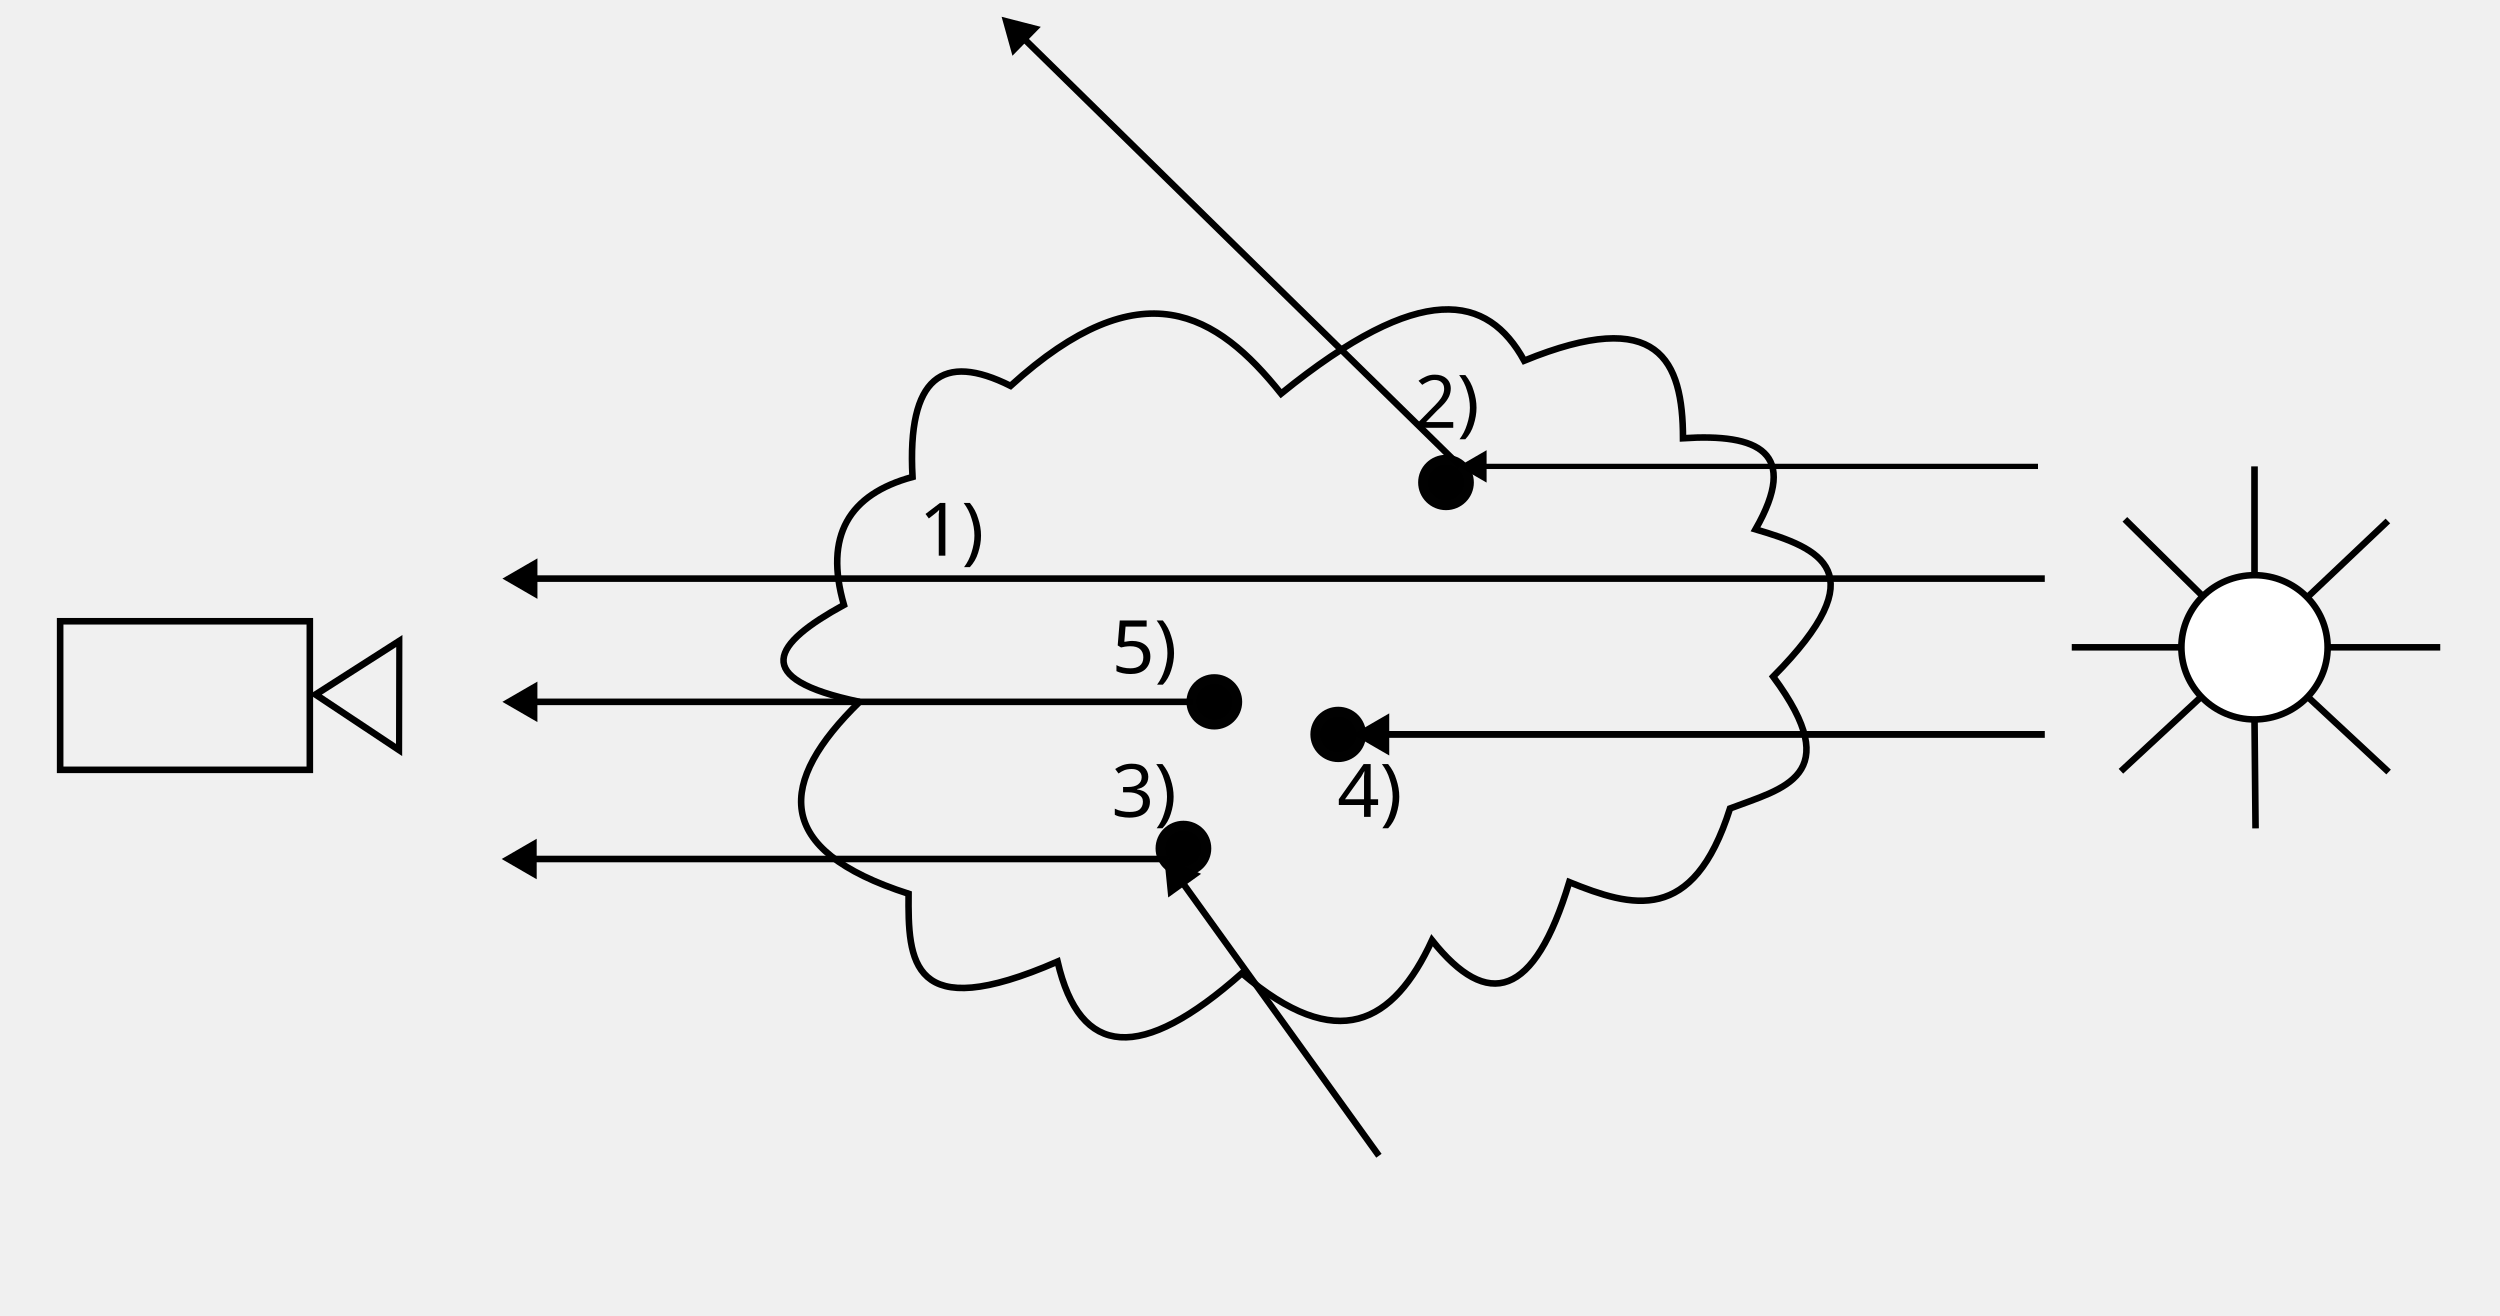
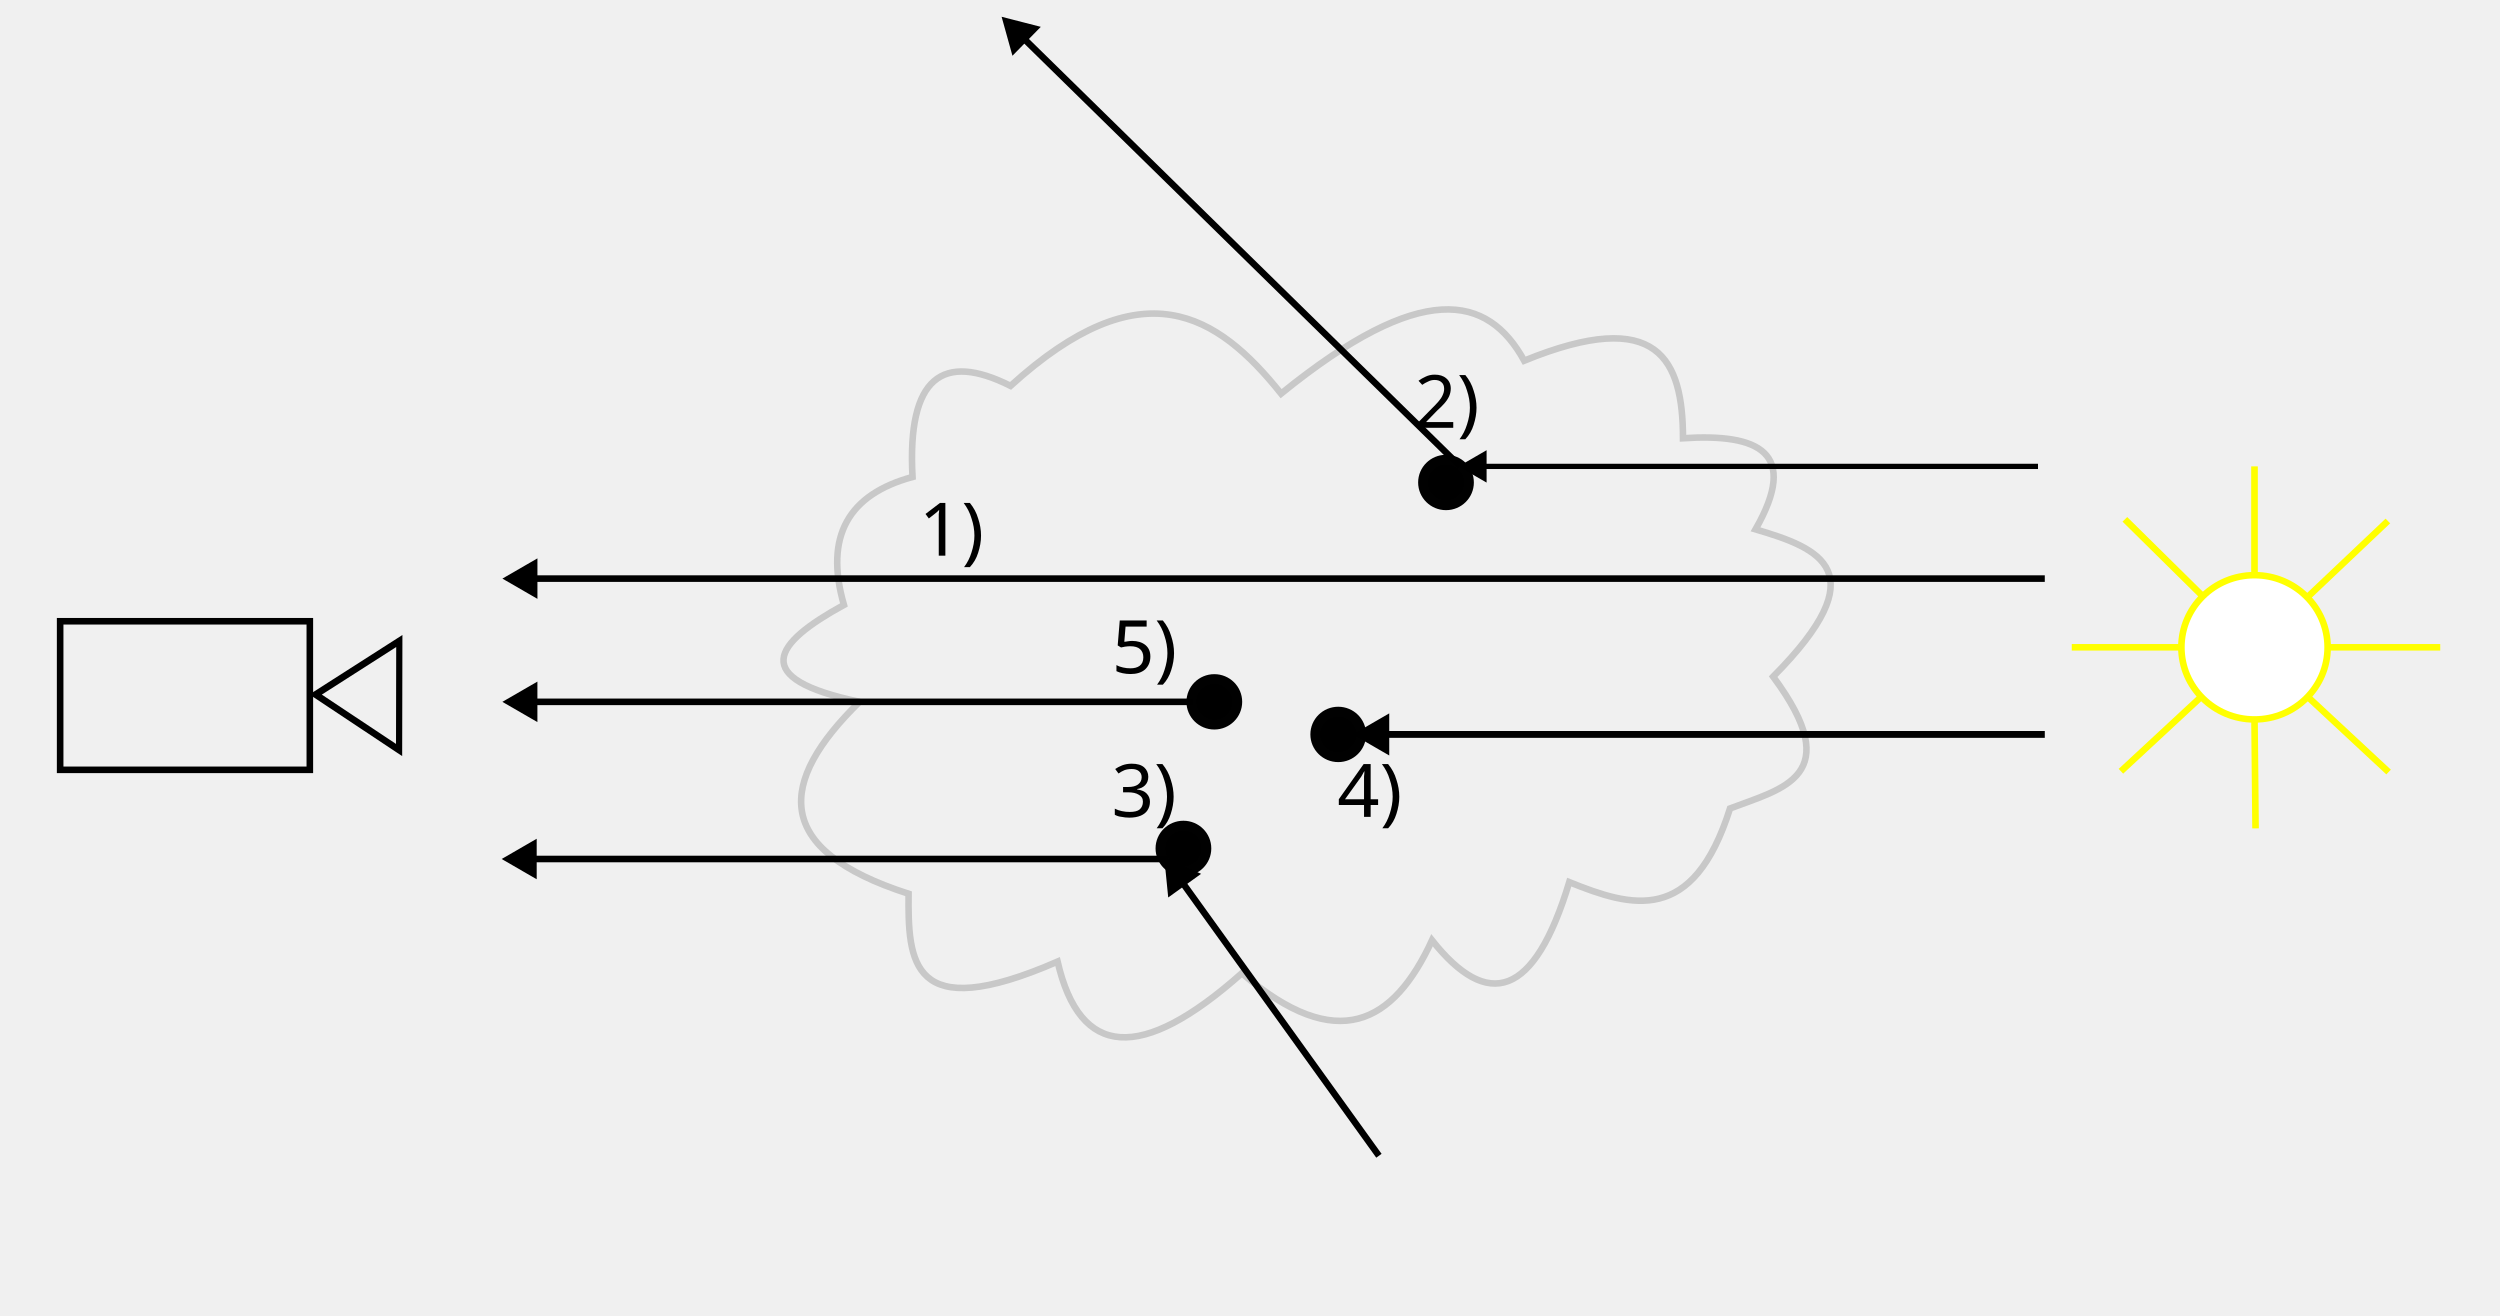
<svg xmlns="http://www.w3.org/2000/svg" width="95mm" height="50mm" viewBox="0 0 95 50" version="1.1" id="svg9745">
  <defs id="defs9742">
    <marker style="overflow:visible" id="TriangleStart" refX="0" refY="0" orient="auto-start-reverse" markerWidth="5.324" markerHeight="6.155" viewBox="0 0 5.324 6.155" preserveAspectRatio="xMidYMid">
      <path transform="scale(0.5)" style="fill:context-stroke;fill-rule:evenodd;stroke:context-stroke;stroke-width:1pt" d="M 5.77,0 -2.88,5 V -5 Z" id="path135" />
    </marker>
    <marker style="overflow:visible" id="TriangleStart-8" refX="0" refY="0" orient="auto-start-reverse" markerWidth="5.324" markerHeight="6.155" viewBox="0 0 5.324 6.155" preserveAspectRatio="xMidYMid">
      <path transform="scale(0.5)" style="fill:context-stroke;fill-rule:evenodd;stroke:context-stroke;stroke-width:1pt" d="M 5.77,0 -2.88,5 V -5 Z" id="path135-8" />
    </marker>
    <marker style="overflow:visible" id="TriangleStart-2" refX="0" refY="0" orient="auto-start-reverse" markerWidth="5.324" markerHeight="6.155" viewBox="0 0 5.324 6.155" preserveAspectRatio="xMidYMid">
      <path transform="scale(0.5)" style="fill:context-stroke;fill-rule:evenodd;stroke:context-stroke;stroke-width:1pt" d="M 5.77,0 -2.88,5 V -5 Z" id="path135-82" />
    </marker>
    <marker style="overflow:visible" id="TriangleStart-27" refX="0" refY="0" orient="auto-start-reverse" markerWidth="5.324" markerHeight="6.155" viewBox="0 0 5.324 6.155" preserveAspectRatio="xMidYMid">
      <path transform="scale(0.5)" style="fill:context-stroke;fill-rule:evenodd;stroke:context-stroke;stroke-width:1pt" d="M 5.77,0 -2.88,5 V -5 Z" id="path135-1" />
    </marker>
    <marker style="overflow:visible" id="TriangleStart-82" refX="0" refY="0" orient="auto-start-reverse" markerWidth="5.324" markerHeight="6.155" viewBox="0 0 5.324 6.155" preserveAspectRatio="xMidYMid">
      <path transform="scale(0.5)" style="fill:context-stroke;fill-rule:evenodd;stroke:context-stroke;stroke-width:1pt" d="M 5.77,0 -2.88,5 V -5 Z" id="path135-5" />
    </marker>
    <marker style="overflow:visible" id="TriangleStart-1" refX="0" refY="0" orient="auto-start-reverse" markerWidth="5.324" markerHeight="6.155" viewBox="0 0 5.324 6.155" preserveAspectRatio="xMidYMid">
      <path transform="scale(0.5)" style="fill:context-stroke;fill-rule:evenodd;stroke:context-stroke;stroke-width:1pt" d="M 5.77,0 -2.88,5 V -5 Z" id="path135-13" />
    </marker>
    <marker style="overflow:visible" id="TriangleStart-4" refX="0" refY="0" orient="auto-start-reverse" markerWidth="5.324" markerHeight="6.155" viewBox="0 0 5.324 6.155" preserveAspectRatio="xMidYMid">
      <path transform="scale(0.5)" style="fill:context-stroke;fill-rule:evenodd;stroke:context-stroke;stroke-width:1pt" d="M 5.77,0 -2.88,5 V -5 Z" id="path135-4" />
    </marker>
  </defs>
  <g id="layer1">
-     <path style="fill:none;stroke:#000000;stroke-width:0.25;stroke-linecap:butt;stroke-linejoin:miter;stroke-dasharray:none;stroke-opacity:1" d="m 32.664,26.67 c -3.117,3.047 -3.346,5.618 1.862,7.293 -0.019,2.549 0.049,5.021 5.662,2.578 0.851,3.666 3.172,3.847 7.003,0.442 3.635,3.111 5.769,1.901 7.226,-1.252 2.121,2.673 3.888,2.187 5.215,-2.21 2.378,0.96 4.705,1.636 6.109,-2.799 1.988,-0.758 4.448,-1.216 1.639,-5.009 3.963,-3.999 1.792,-4.873 -0.67,-5.598 1.681,-2.942 0.112,-3.649 -2.756,-3.462 -0.007,-2.964 -0.914,-5.038 -6.034,-2.947 -1.384,-2.516 -3.897,-3.078 -9.238,1.252 -2.434,-3.043 -5.291,-4.831 -10.281,-0.295 -2.572,-1.289 -3.933,-0.354 -3.725,3.462 -2.424,0.66 -3.362,2.238 -2.607,4.862 -2.689,1.472 -3.628,2.797 0.596,3.683 z" id="path10311" />
-     <g id="g11805" transform="matrix(0.2990121,0,0,0.2949794,70.44141,-27.48034)" style="stroke-width:0.842;stroke-dasharray:none">
-       <path style="fill:none;stroke:#000000;stroke-width:0.842;stroke-linecap:butt;stroke-linejoin:miter;stroke-dasharray:none;stroke-opacity:1" d="M 50.934,167.256 V 153.241" id="path10742" />
-       <path style="fill:none;stroke:#000000;stroke-width:0.842;stroke-linecap:butt;stroke-linejoin:miter;stroke-dasharray:none;stroke-opacity:1" d="M 60.226,176.548 H 74.539" id="path10744" />
-       <path style="fill:none;stroke:#000000;stroke-width:0.842;stroke-linecap:butt;stroke-linejoin:miter;stroke-dasharray:none;stroke-opacity:1" d="M 41.642,176.548 H 27.709" id="path10746" />
-       <path style="fill:none;stroke:#000000;stroke-width:0.842;stroke-linecap:butt;stroke-linejoin:miter;stroke-dasharray:none;stroke-opacity:1" d="m 50.934,176.548 v 9.292 l 0.132,14.035" id="path10748" />
-       <path style="fill:none;stroke:#000000;stroke-width:0.842;stroke-linecap:butt;stroke-linejoin:miter;stroke-dasharray:none;stroke-opacity:1" d="m 50.934,176.548 17.041,16.066" id="path10750" />
-       <path style="fill:none;stroke:#000000;stroke-width:0.842;stroke-linecap:butt;stroke-linejoin:miter;stroke-dasharray:none;stroke-opacity:1" d="M 67.883,160.275 50.934,176.548 34.459,160.063" id="path10752" />
-       <path style="fill:none;stroke:#000000;stroke-width:0.842;stroke-linecap:butt;stroke-linejoin:miter;stroke-dasharray:none;stroke-opacity:1" d="M 50.934,176.548 33.957,192.518" id="path10754" />
-       <circle style="fill:#ffffff;fill-opacity:1;stroke:#000000;stroke-width:0.842;stroke-dasharray:none;stroke-opacity:0.996" id="path10377" cx="50.934" cy="176.548" r="9.292" />
+     <path style="fill:none;stroke:#c8c8c8;stroke-width:0.25;stroke-linecap:butt;stroke-linejoin:miter;stroke-dasharray:none;stroke-opacity:1" d="m 32.664,26.67 c -3.117,3.047 -3.346,5.618 1.862,7.293 -0.019,2.549 0.049,5.021 5.662,2.578 0.851,3.666 3.172,3.847 7.003,0.442 3.635,3.111 5.769,1.901 7.226,-1.252 2.121,2.673 3.888,2.187 5.215,-2.21 2.378,0.96 4.705,1.636 6.109,-2.799 1.988,-0.758 4.448,-1.216 1.639,-5.009 3.963,-3.999 1.792,-4.873 -0.67,-5.598 1.681,-2.942 0.112,-3.649 -2.756,-3.462 -0.007,-2.964 -0.914,-5.038 -6.034,-2.947 -1.384,-2.516 -3.897,-3.078 -9.238,1.252 -2.434,-3.043 -5.291,-4.831 -10.281,-0.295 -2.572,-1.289 -3.933,-0.354 -3.725,3.462 -2.424,0.66 -3.362,2.238 -2.607,4.862 -2.689,1.472 -3.628,2.797 0.596,3.683 z" id="path10311" />
+     <g id="g11805" transform="matrix(0.2990121,0,0,0.2949794,70.44141,-27.48034)" style="stroke-width:0.842;stroke-dasharray:none;stroke:#ffff00;stroke-opacity:1">
+       <path style="fill:none;stroke:#ffff00;stroke-width:0.842;stroke-linecap:butt;stroke-linejoin:miter;stroke-dasharray:none;stroke-opacity:1" d="M 50.934,167.256 V 153.241" id="path10742" />
+       <path style="fill:none;stroke:#ffff00;stroke-width:0.842;stroke-linecap:butt;stroke-linejoin:miter;stroke-dasharray:none;stroke-opacity:1" d="M 60.226,176.548 H 74.539" id="path10744" />
+       <path style="fill:none;stroke:#ffff00;stroke-width:0.842;stroke-linecap:butt;stroke-linejoin:miter;stroke-dasharray:none;stroke-opacity:1" d="M 41.642,176.548 H 27.709" id="path10746" />
+       <path style="fill:none;stroke:#ffff00;stroke-width:0.842;stroke-linecap:butt;stroke-linejoin:miter;stroke-dasharray:none;stroke-opacity:1" d="m 50.934,176.548 v 9.292 l 0.132,14.035" id="path10748" />
+       <path style="fill:none;stroke:#ffff00;stroke-width:0.842;stroke-linecap:butt;stroke-linejoin:miter;stroke-dasharray:none;stroke-opacity:1" d="m 50.934,176.548 17.041,16.066" id="path10750" />
+       <path style="fill:none;stroke:#ffff00;stroke-width:0.842;stroke-linecap:butt;stroke-linejoin:miter;stroke-dasharray:none;stroke-opacity:1" d="M 67.883,160.275 50.934,176.548 34.459,160.063" id="path10752" />
+       <path style="fill:none;stroke:#ffff00;stroke-width:0.842;stroke-linecap:butt;stroke-linejoin:miter;stroke-dasharray:none;stroke-opacity:1" d="M 50.934,176.548 33.957,192.518" id="path10754" />
+       <circle style="fill:#ffffff;fill-opacity:1;stroke:#ffff00;stroke-width:0.842;stroke-dasharray:none;stroke-opacity:1" id="path10377" cx="50.934" cy="176.548" r="9.292" />
    </g>
    <path style="fill:none;stroke:#000000;stroke-width:0.25;stroke-linecap:butt;stroke-linejoin:miter;stroke-dasharray:none;stroke-opacity:1;marker-start:url(#TriangleStart)" d="M 19.979,21.987 H 77.702" id="path3133" />
    <path style="fill:none;stroke:#000000;stroke-width:0.25;stroke-linecap:butt;stroke-linejoin:miter;stroke-dasharray:none;stroke-opacity:1;marker-start:url(#TriangleStart-8)" d="M 44.758,33.295 52.399,43.919" id="path3133-5" />
    <path style="fill:none;stroke:#000000;stroke-width:0.25;stroke-linecap:butt;stroke-linejoin:miter;stroke-dasharray:none;stroke-opacity:1;marker-start:url(#TriangleStart-2)" d="M 19.978,26.67 H 45.35" id="path3133-1" />
    <path style="fill:none;stroke:#000000;stroke-width:0.25;stroke-linecap:butt;stroke-linejoin:miter;stroke-dasharray:none;stroke-opacity:1;marker-start:url(#TriangleStart-27)" d="M 19.951,32.642 H 44.366" id="path3133-58" />
    <path style="fill:none;stroke:#000000;stroke-width:0.25;stroke-linecap:butt;stroke-linejoin:miter;stroke-dasharray:none;stroke-opacity:1;marker-start:url(#TriangleStart-82)" d="M 38.695,1.259 55.488,17.723" id="path3133-582" />
    <path style="fill:none;stroke:#000000;stroke-width:0.26;stroke-linecap:butt;stroke-linejoin:miter;stroke-dasharray:none;stroke-opacity:1;marker-start:url(#TriangleStart-1)" d="M 52.33,27.908 H 77.702" id="path3133-17" />
    <path style="fill:none;stroke:#000000;stroke-width:0.2;stroke-linecap:butt;stroke-linejoin:miter;stroke-dasharray:none;stroke-opacity:1;marker-start:url(#TriangleStart-4)" d="m 56.136,17.723 h 21.308" id="path3133-9" />
    <ellipse style="fill:#000000;fill-opacity:1;stroke:#000000;stroke-width:0.75;stroke-dasharray:none;stroke-opacity:0.996" id="path4083" cx="50.853" cy="27.908" rx="0.684" ry="0.677" />
    <ellipse style="fill:#000000;fill-opacity:1;stroke:#000000;stroke-width:0.75;stroke-dasharray:none;stroke-opacity:0.996" id="path4083-4" cx="46.144" cy="26.67" rx="0.684" ry="0.677" />
    <ellipse style="fill:#000000;fill-opacity:1;stroke:#000000;stroke-width:0.75;stroke-dasharray:none;stroke-opacity:0.996" id="path4083-7" cx="44.97" cy="32.24" rx="0.684" ry="0.677" />
    <ellipse style="fill:#000000;fill-opacity:1;stroke:#000000;stroke-width:0.75;stroke-dasharray:none;stroke-opacity:0.996" id="path4083-2" cx="54.948" cy="18.334" rx="0.684" ry="0.677" />
    <text xml:space="preserve" style="font-size:2.818px;line-height:1.25;font-family:'Bodoni MT';-inkscape-font-specification:'Bodoni MT';stroke-width:0.265" x="34.724" y="21.236" id="text7126" transform="scale(1.005636,0.994396)">
      <tspan id="tspan7124" style="stroke-width:0.265" x="34.724" y="21.236">1)</tspan>
    </text>
    <text xml:space="preserve" style="font-size:2.818px;line-height:1.25;font-family:'Bodoni MT';-inkscape-font-specification:'Bodoni MT';stroke-width:0.265" x="53.447" y="16.35" id="text7180" transform="scale(1.005636,0.994396)">
      <tspan id="tspan7178" style="stroke-width:0.265" x="53.447" y="16.35">2)</tspan>
    </text>
    <text xml:space="preserve" style="font-size:2.818px;line-height:1.25;font-family:'Bodoni MT';-inkscape-font-specification:'Bodoni MT';stroke-width:0.265" x="41.999" y="31.217" id="text7184" transform="scale(1.005636,0.994396)">
      <tspan id="tspan7182" style="stroke-width:0.265" x="41.999" y="31.217">3)</tspan>
    </text>
    <text xml:space="preserve" style="font-size:2.818px;line-height:1.25;font-family:'Bodoni MT';-inkscape-font-specification:'Bodoni MT';stroke-width:0.265" x="50.528" y="31.217" id="text7188" transform="scale(1.005636,0.994396)">
      <tspan id="tspan7186" style="stroke-width:0.265" x="50.528" y="31.217">4)</tspan>
    </text>
    <text xml:space="preserve" style="font-size:2.818px;line-height:1.25;font-family:'Bodoni MT';-inkscape-font-specification:'Bodoni MT';stroke-width:0.265" x="42.015" y="25.726" id="text7192" transform="scale(1.005636,0.994396)">
      <tspan id="tspan7190" style="stroke-width:0.265" x="42.015" y="25.726">5)</tspan>
    </text>
    <g id="g24383" transform="matrix(0.6090162,0,0,0.607617,-1.067024,-25.97689)" style="stroke-width:0.411;stroke-dasharray:none">
      <rect style="fill:#000000;fill-opacity:0;fill-rule:evenodd;stroke:#000000;stroke-width:0.411;stroke-dasharray:none;stroke-opacity:1" id="rect23545" width="15.579" height="9.292" x="5.505" y="81.605" />
      <path style="fill:#000000;fill-opacity:0;stroke:#000000;stroke-width:2.715;stroke-dasharray:none;stroke-opacity:1" id="path24379" d="M 23.832,56.182 -12.034,33.699 25.37,13.879 Z" transform="matrix(0.1421574,-0.00419207,0.0048424,0.1609977,22.99368,80.71258)" />
    </g>
  </g>
</svg>
